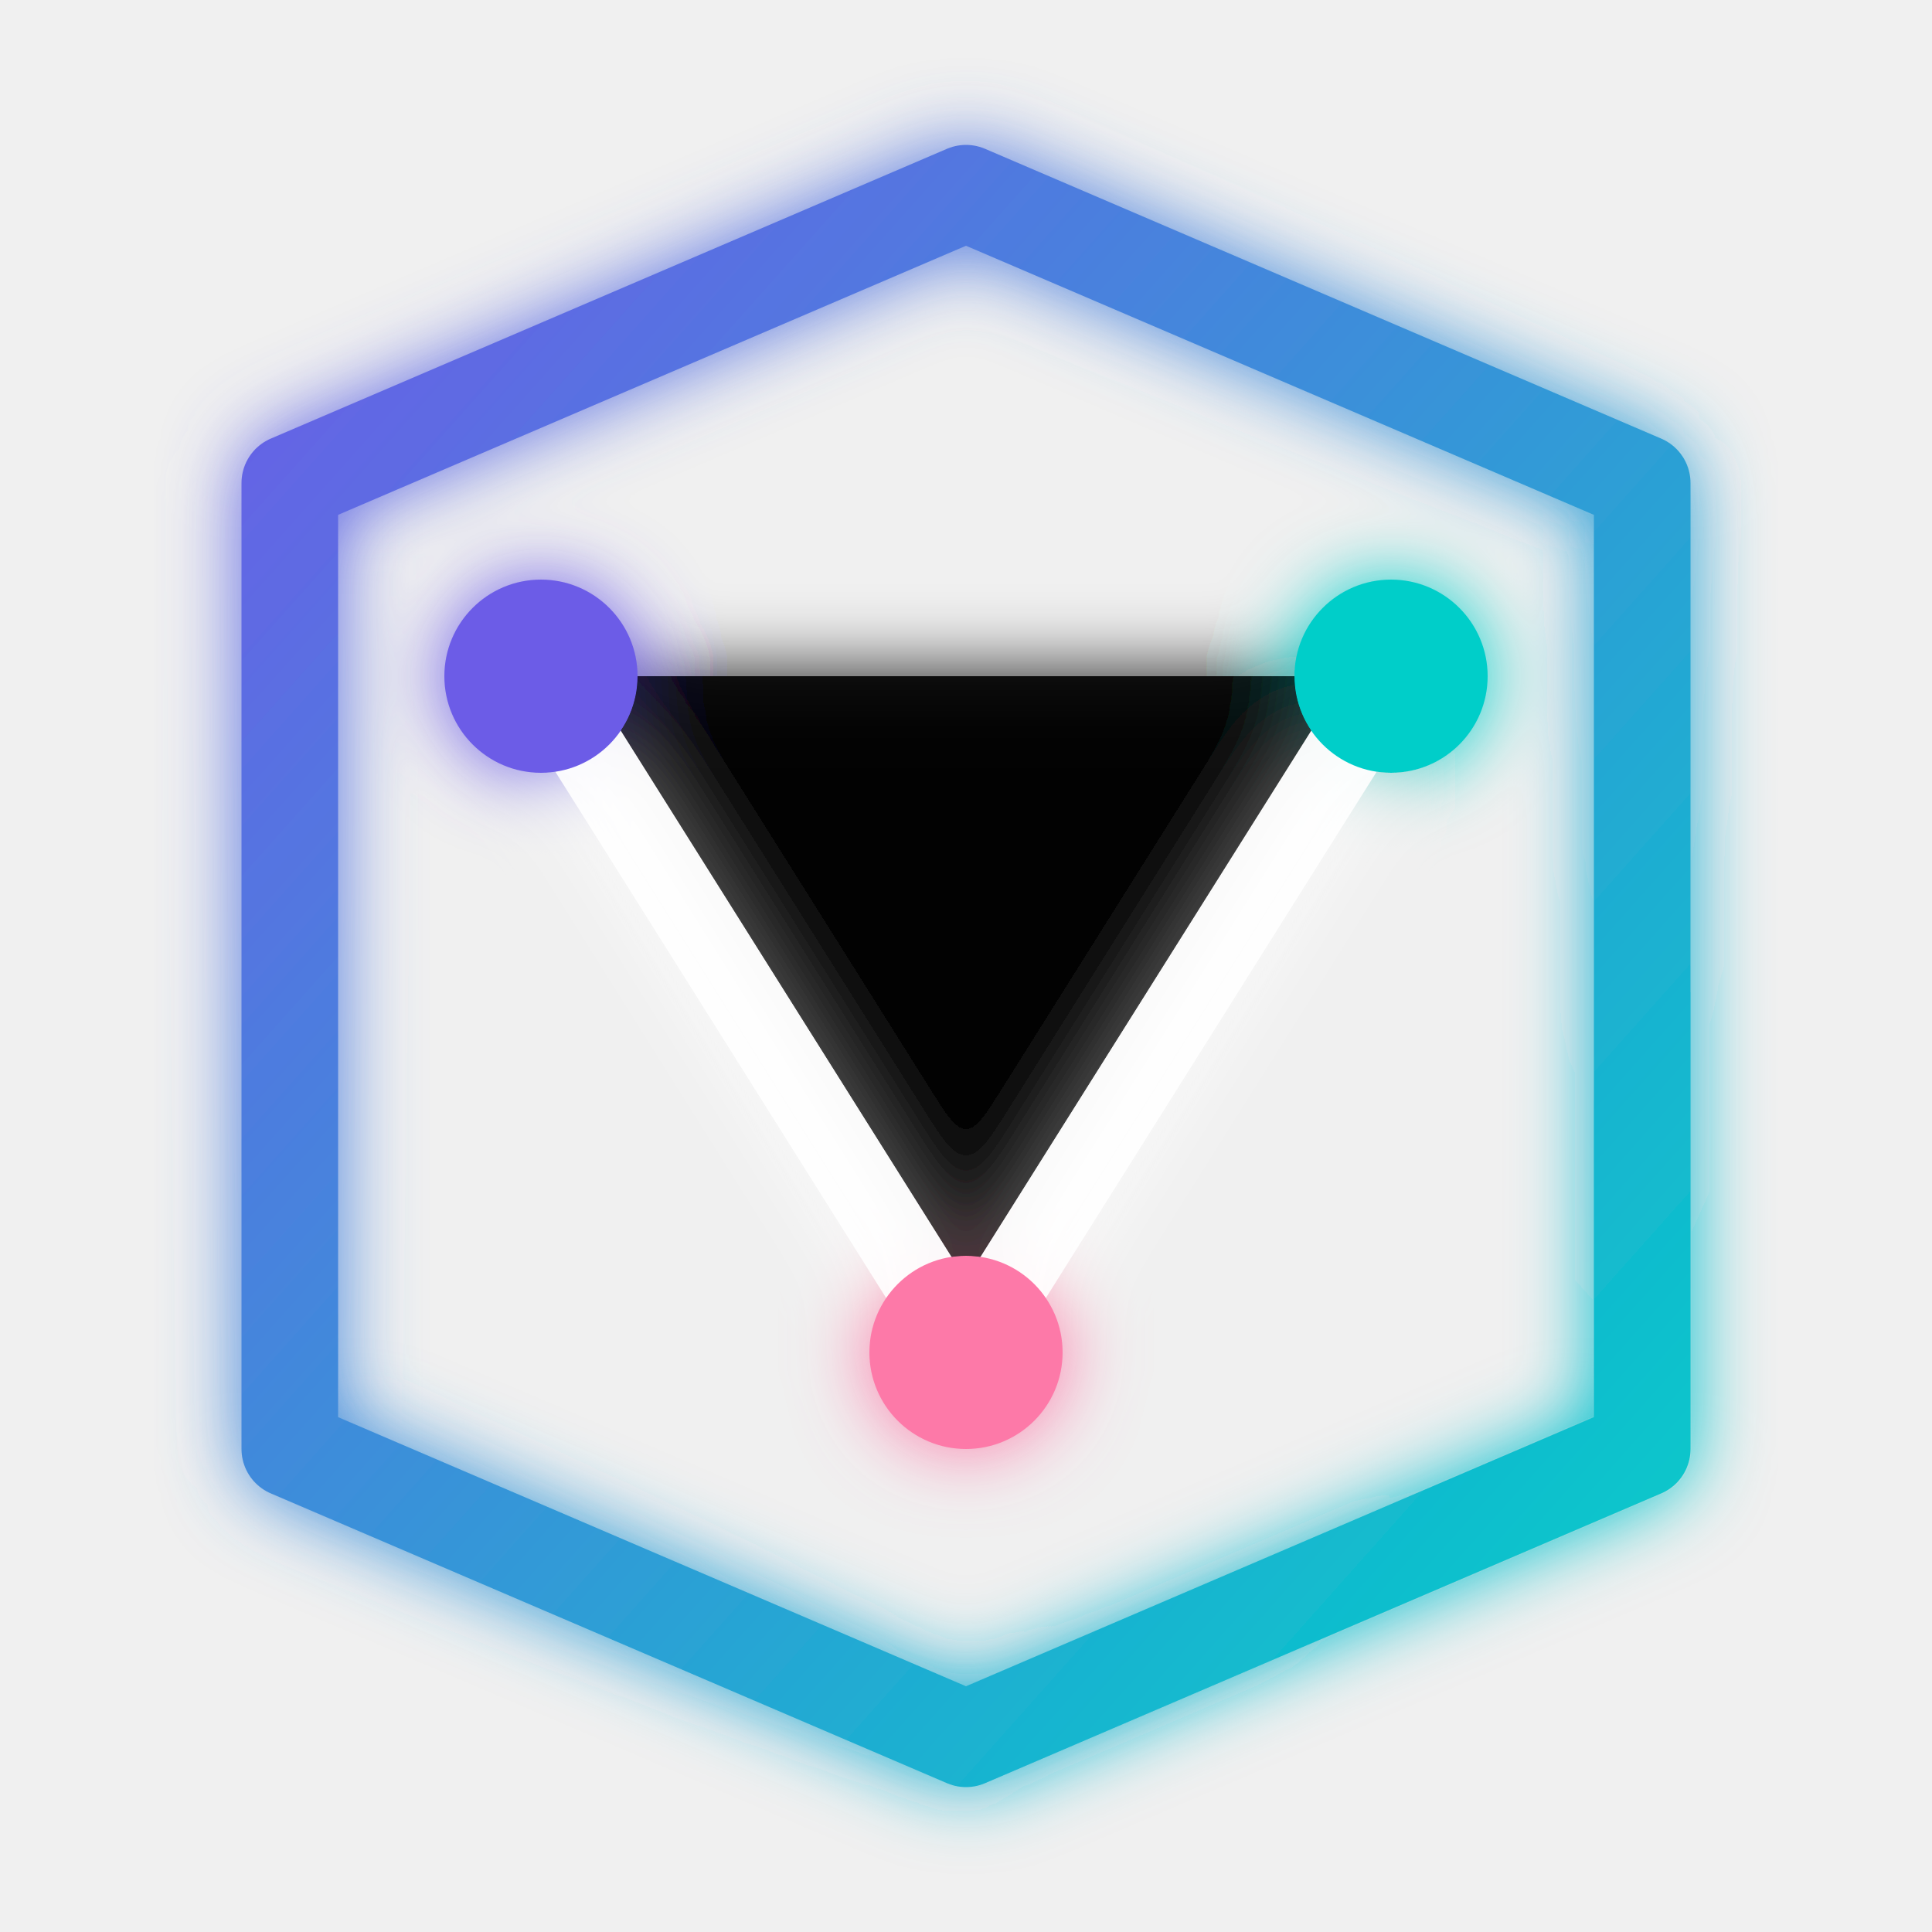
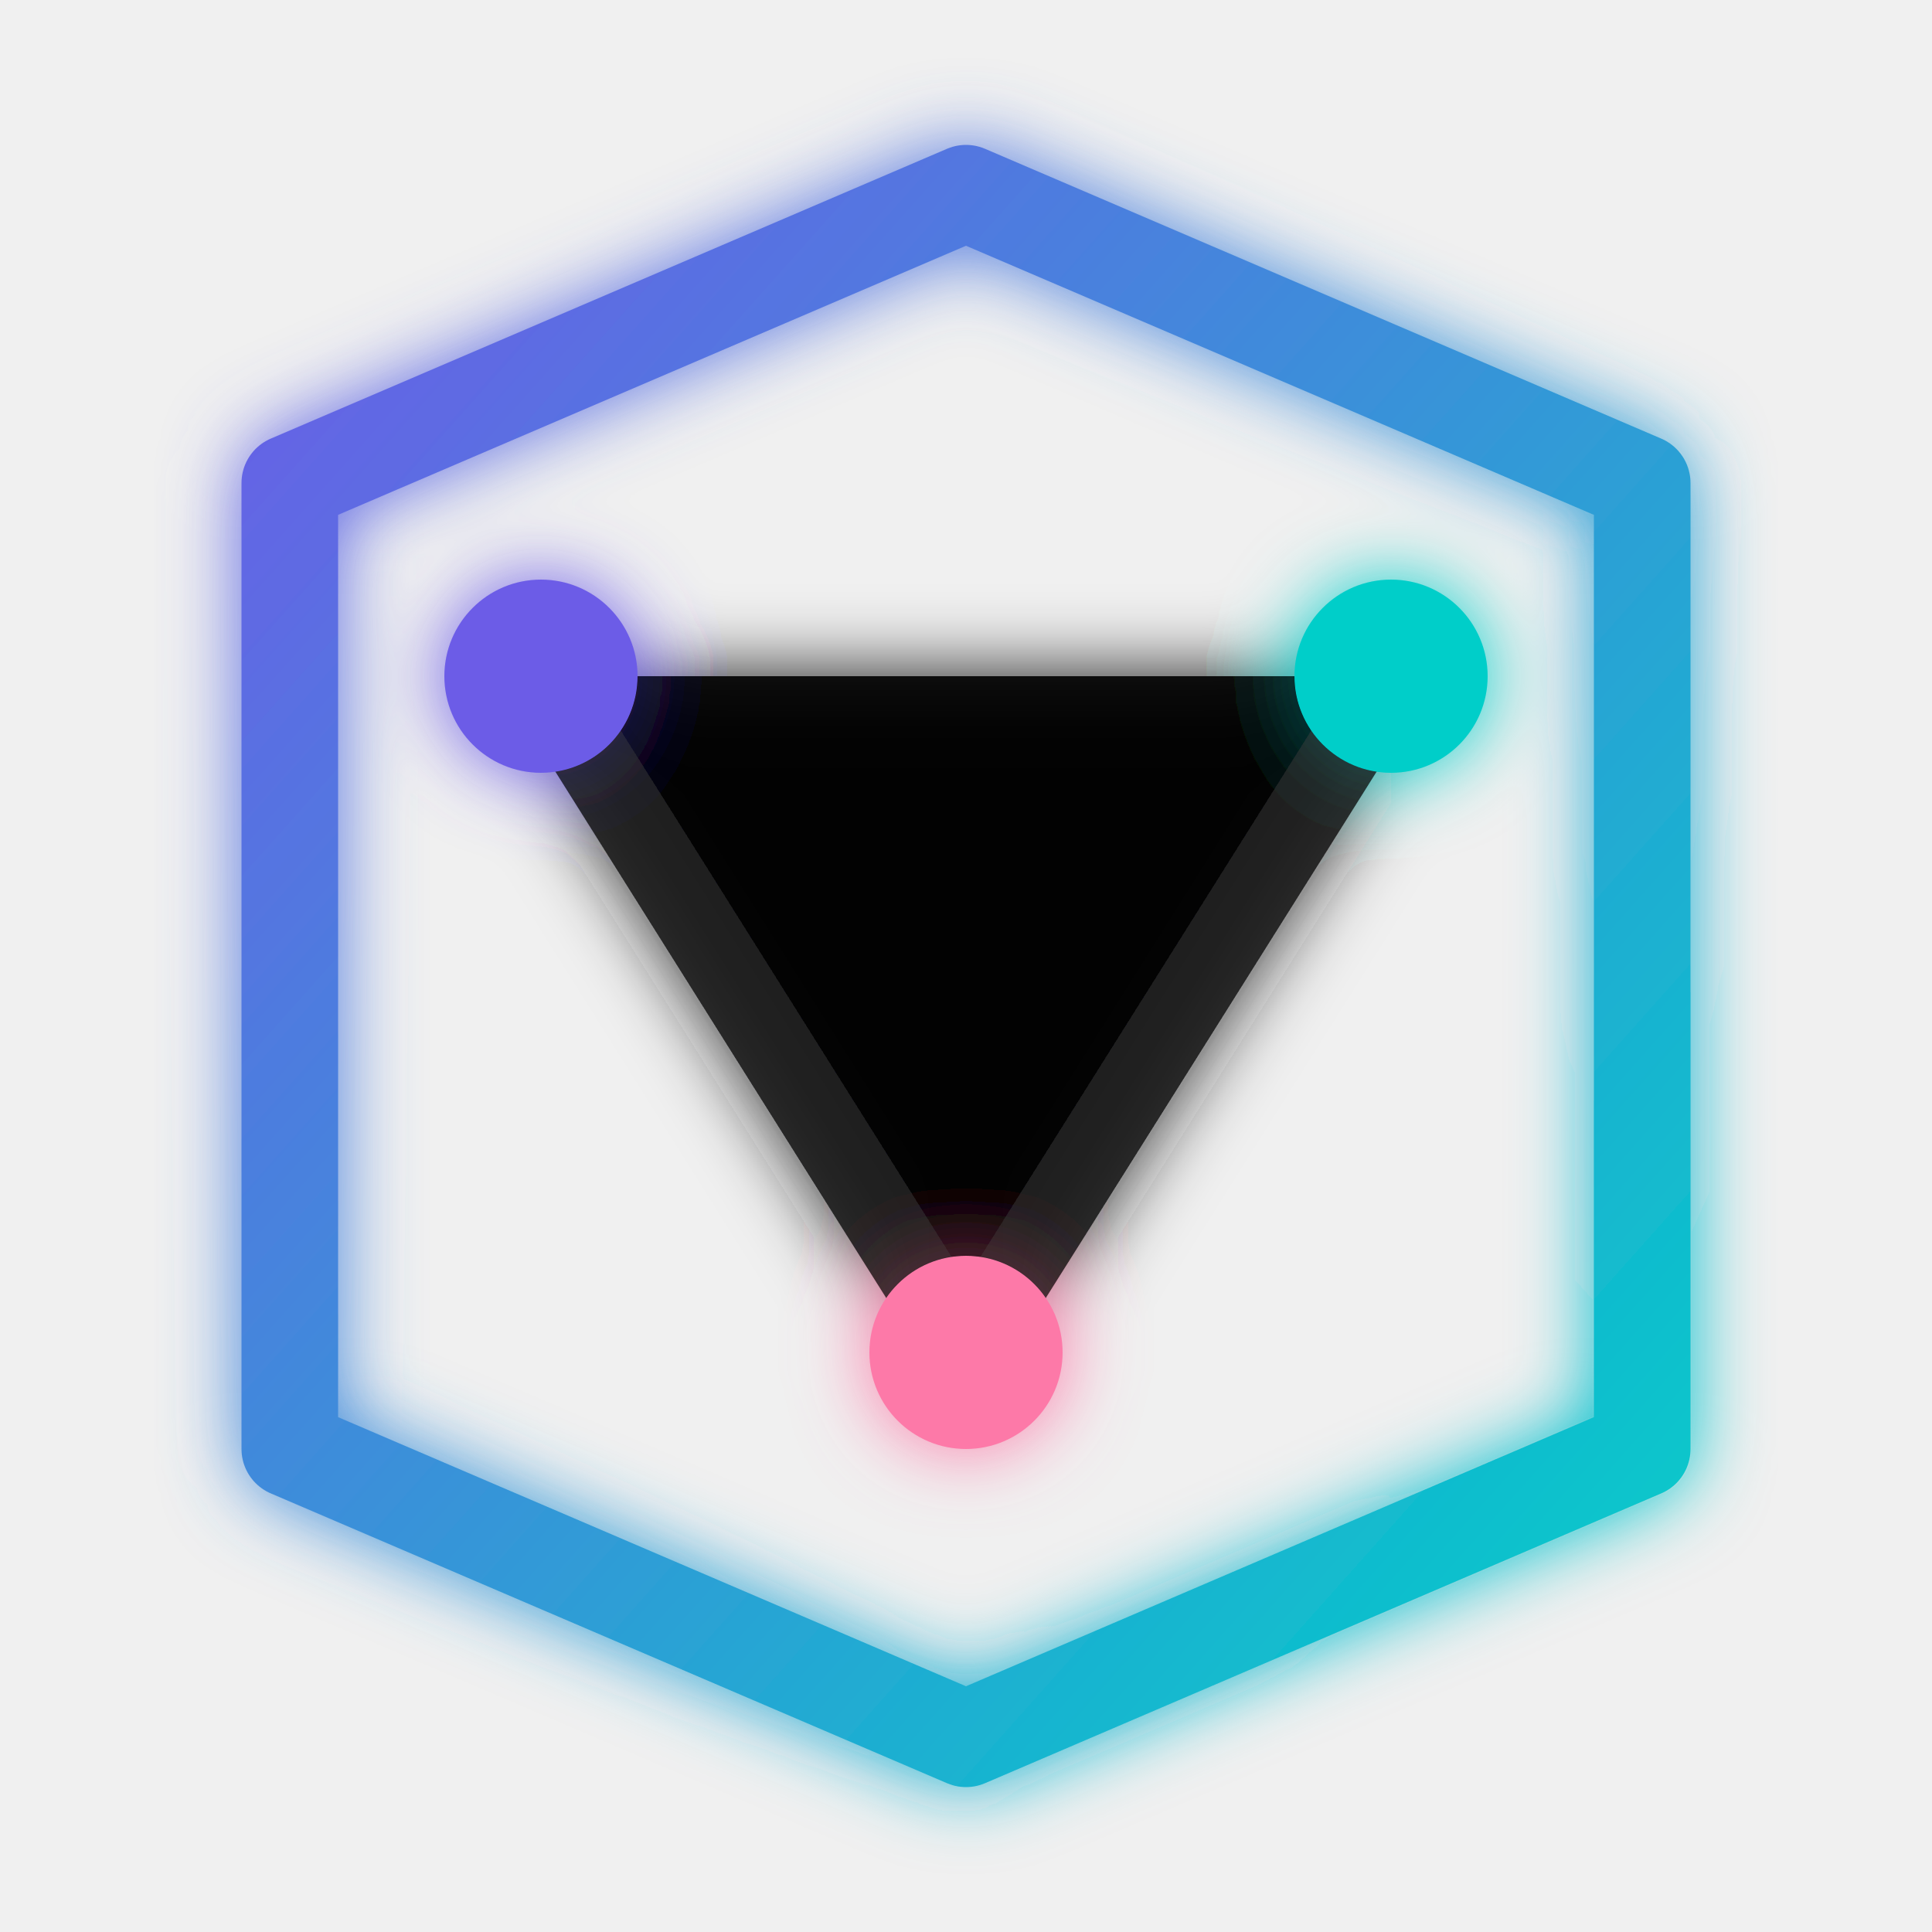
<svg xmlns="http://www.w3.org/2000/svg" viewBox="0 0 100 100">
  <defs>
    <linearGradient id="logoGradient" x1="0%" y1="0%" x2="100%" y2="100%">
      <stop offset="0%" stop-color="#6c5ce7" />
      <stop offset="100%" stop-color="#00cec9" />
    </linearGradient>
    <filter id="glow">
      <feGaussianBlur stdDeviation="2" result="coloredBlur" />
      <feMerge>
        <feMergeNode in="coloredBlur" />
        <feMergeNode in="SourceGraphic" />
      </feMerge>
    </filter>
  </defs>
  <g filter="url(#glow)">
    <path d="M50 10 L85 25 L85 75 L50 90 L15 75 L15 25 Z" stroke="url(#logoGradient)" stroke-width="5" fill="none" stroke-linejoin="round" />
-     <path d="M28 35 L50 70 L72 35" stroke="white" stroke-width="4" stroke-linecap="round" opacity="0.9" />
+     <path d="M28 35 L50 70 L72 35" stroke="#1d1d1f" stroke-width="4" stroke-linecap="round" opacity="0.9" />
    <circle cx="28" cy="35" r="5" fill="#6c5ce7" />
    <circle cx="72" cy="35" r="5" fill="#00cec9" />
    <circle cx="50" cy="70" r="5" fill="#fd79a8" />
    <line x1="50" y1="10" x2="50" y2="30" stroke="url(#logoGradient)" stroke-width="2" />
  </g>
</svg>
